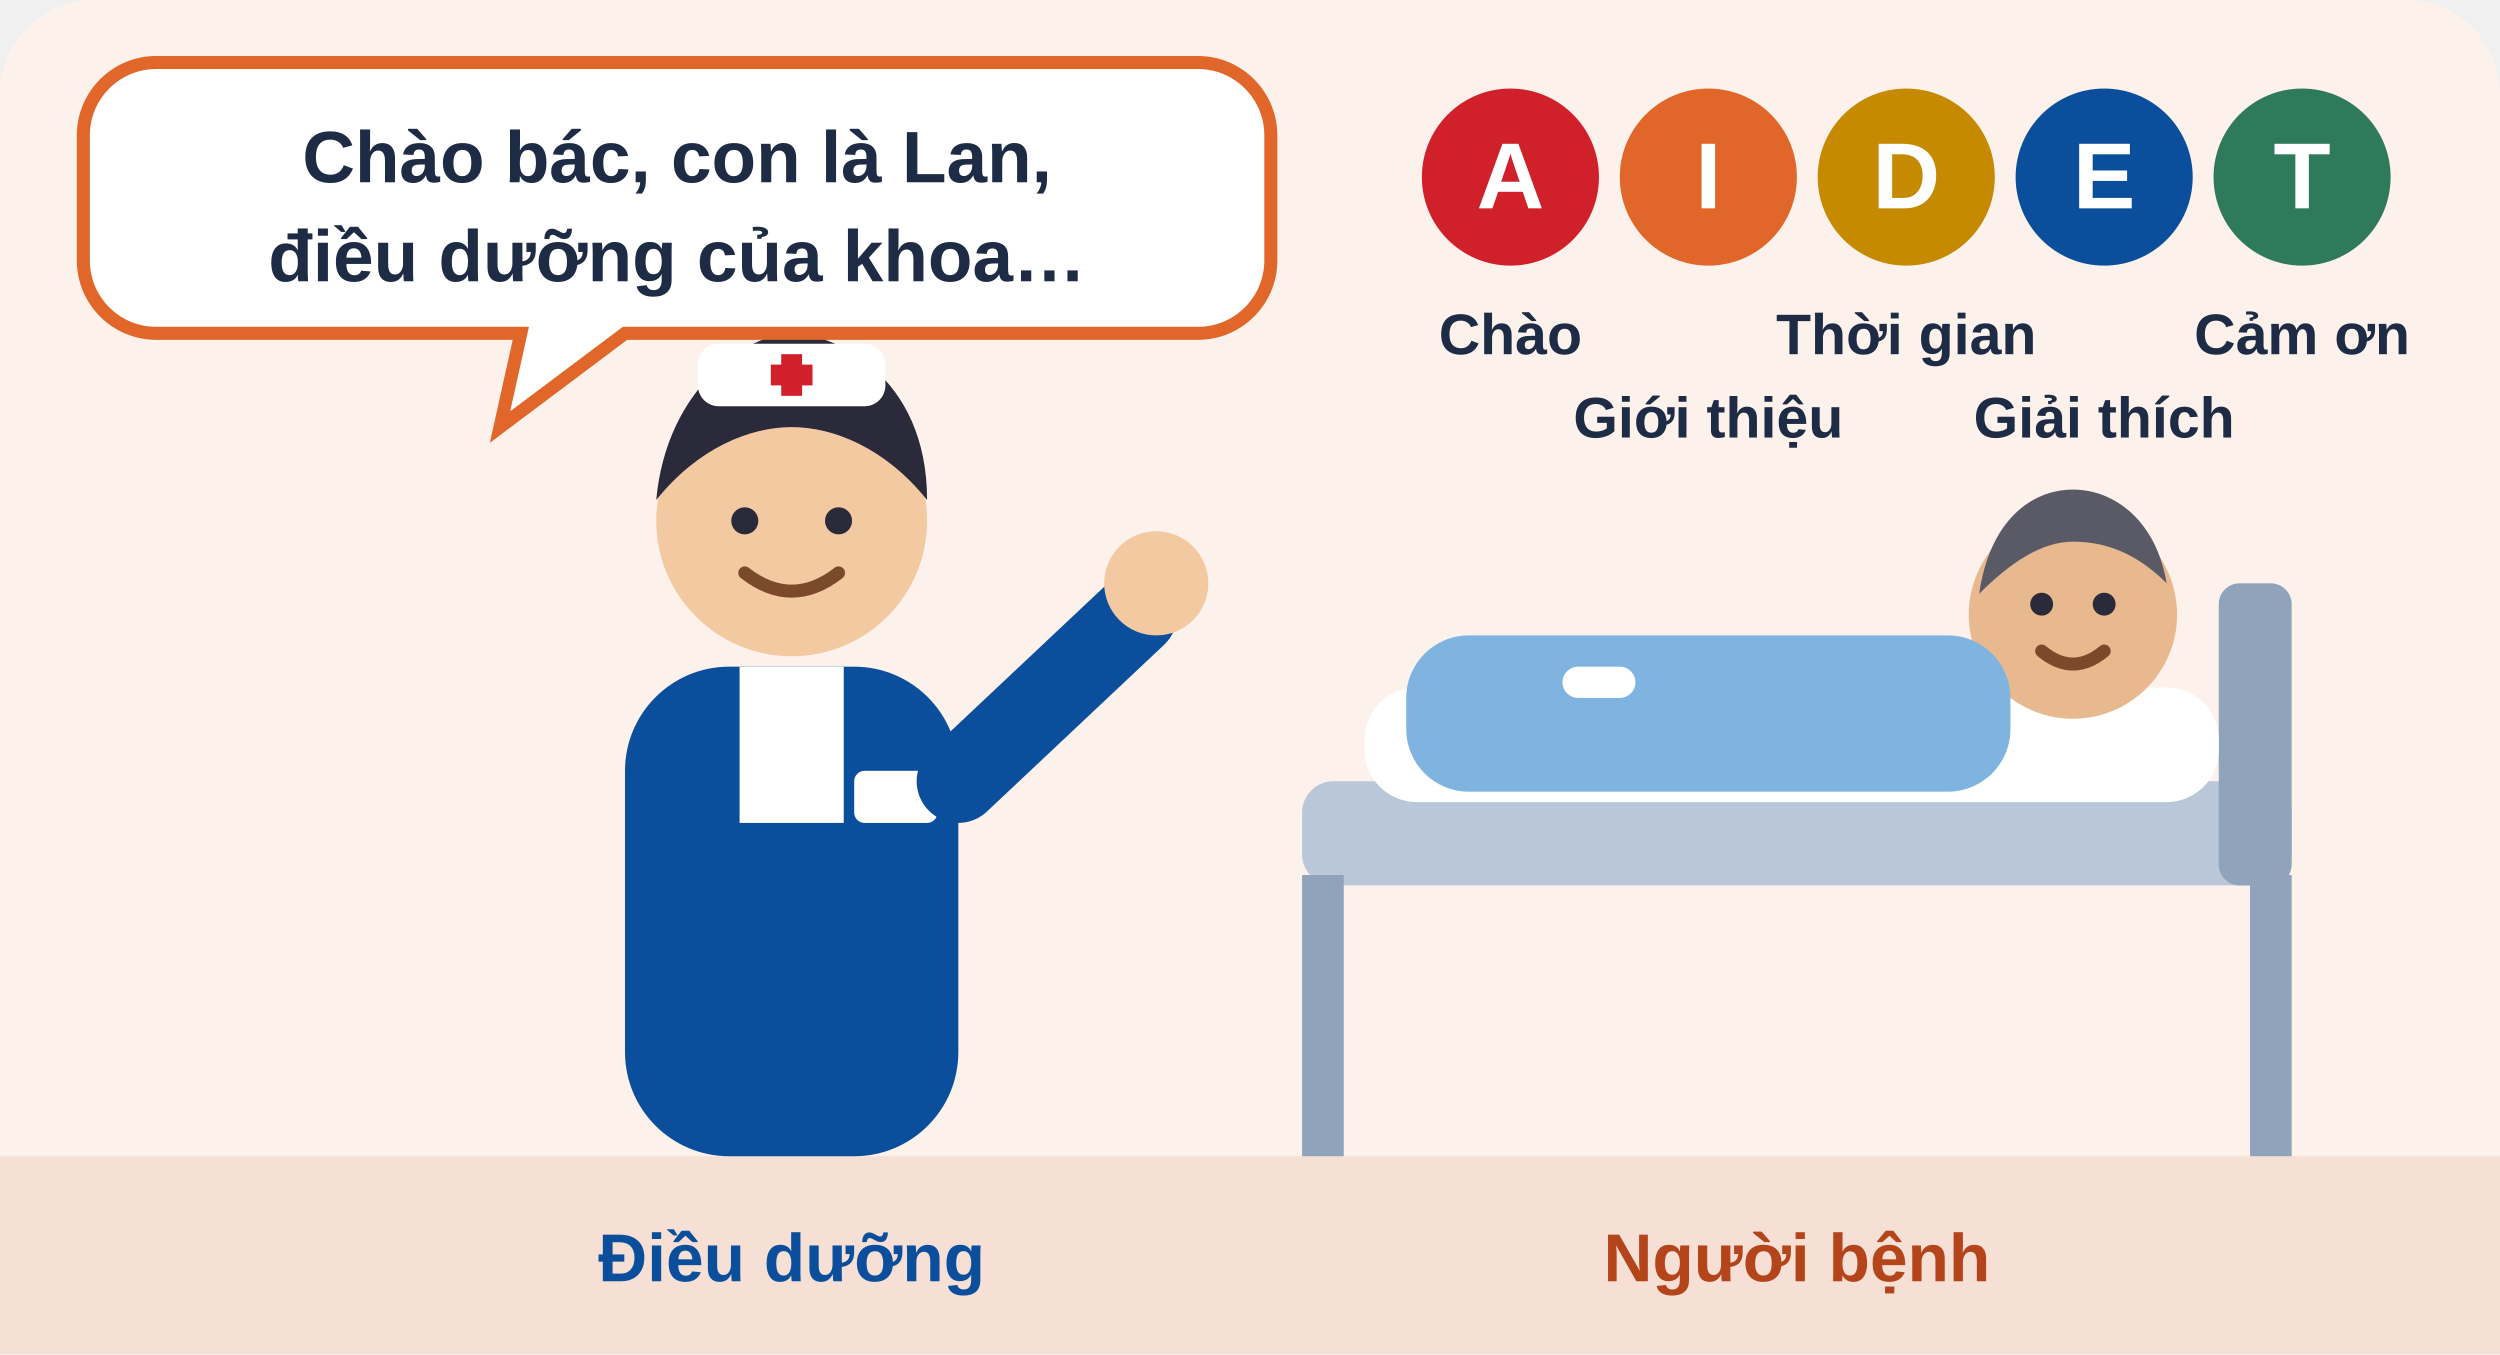
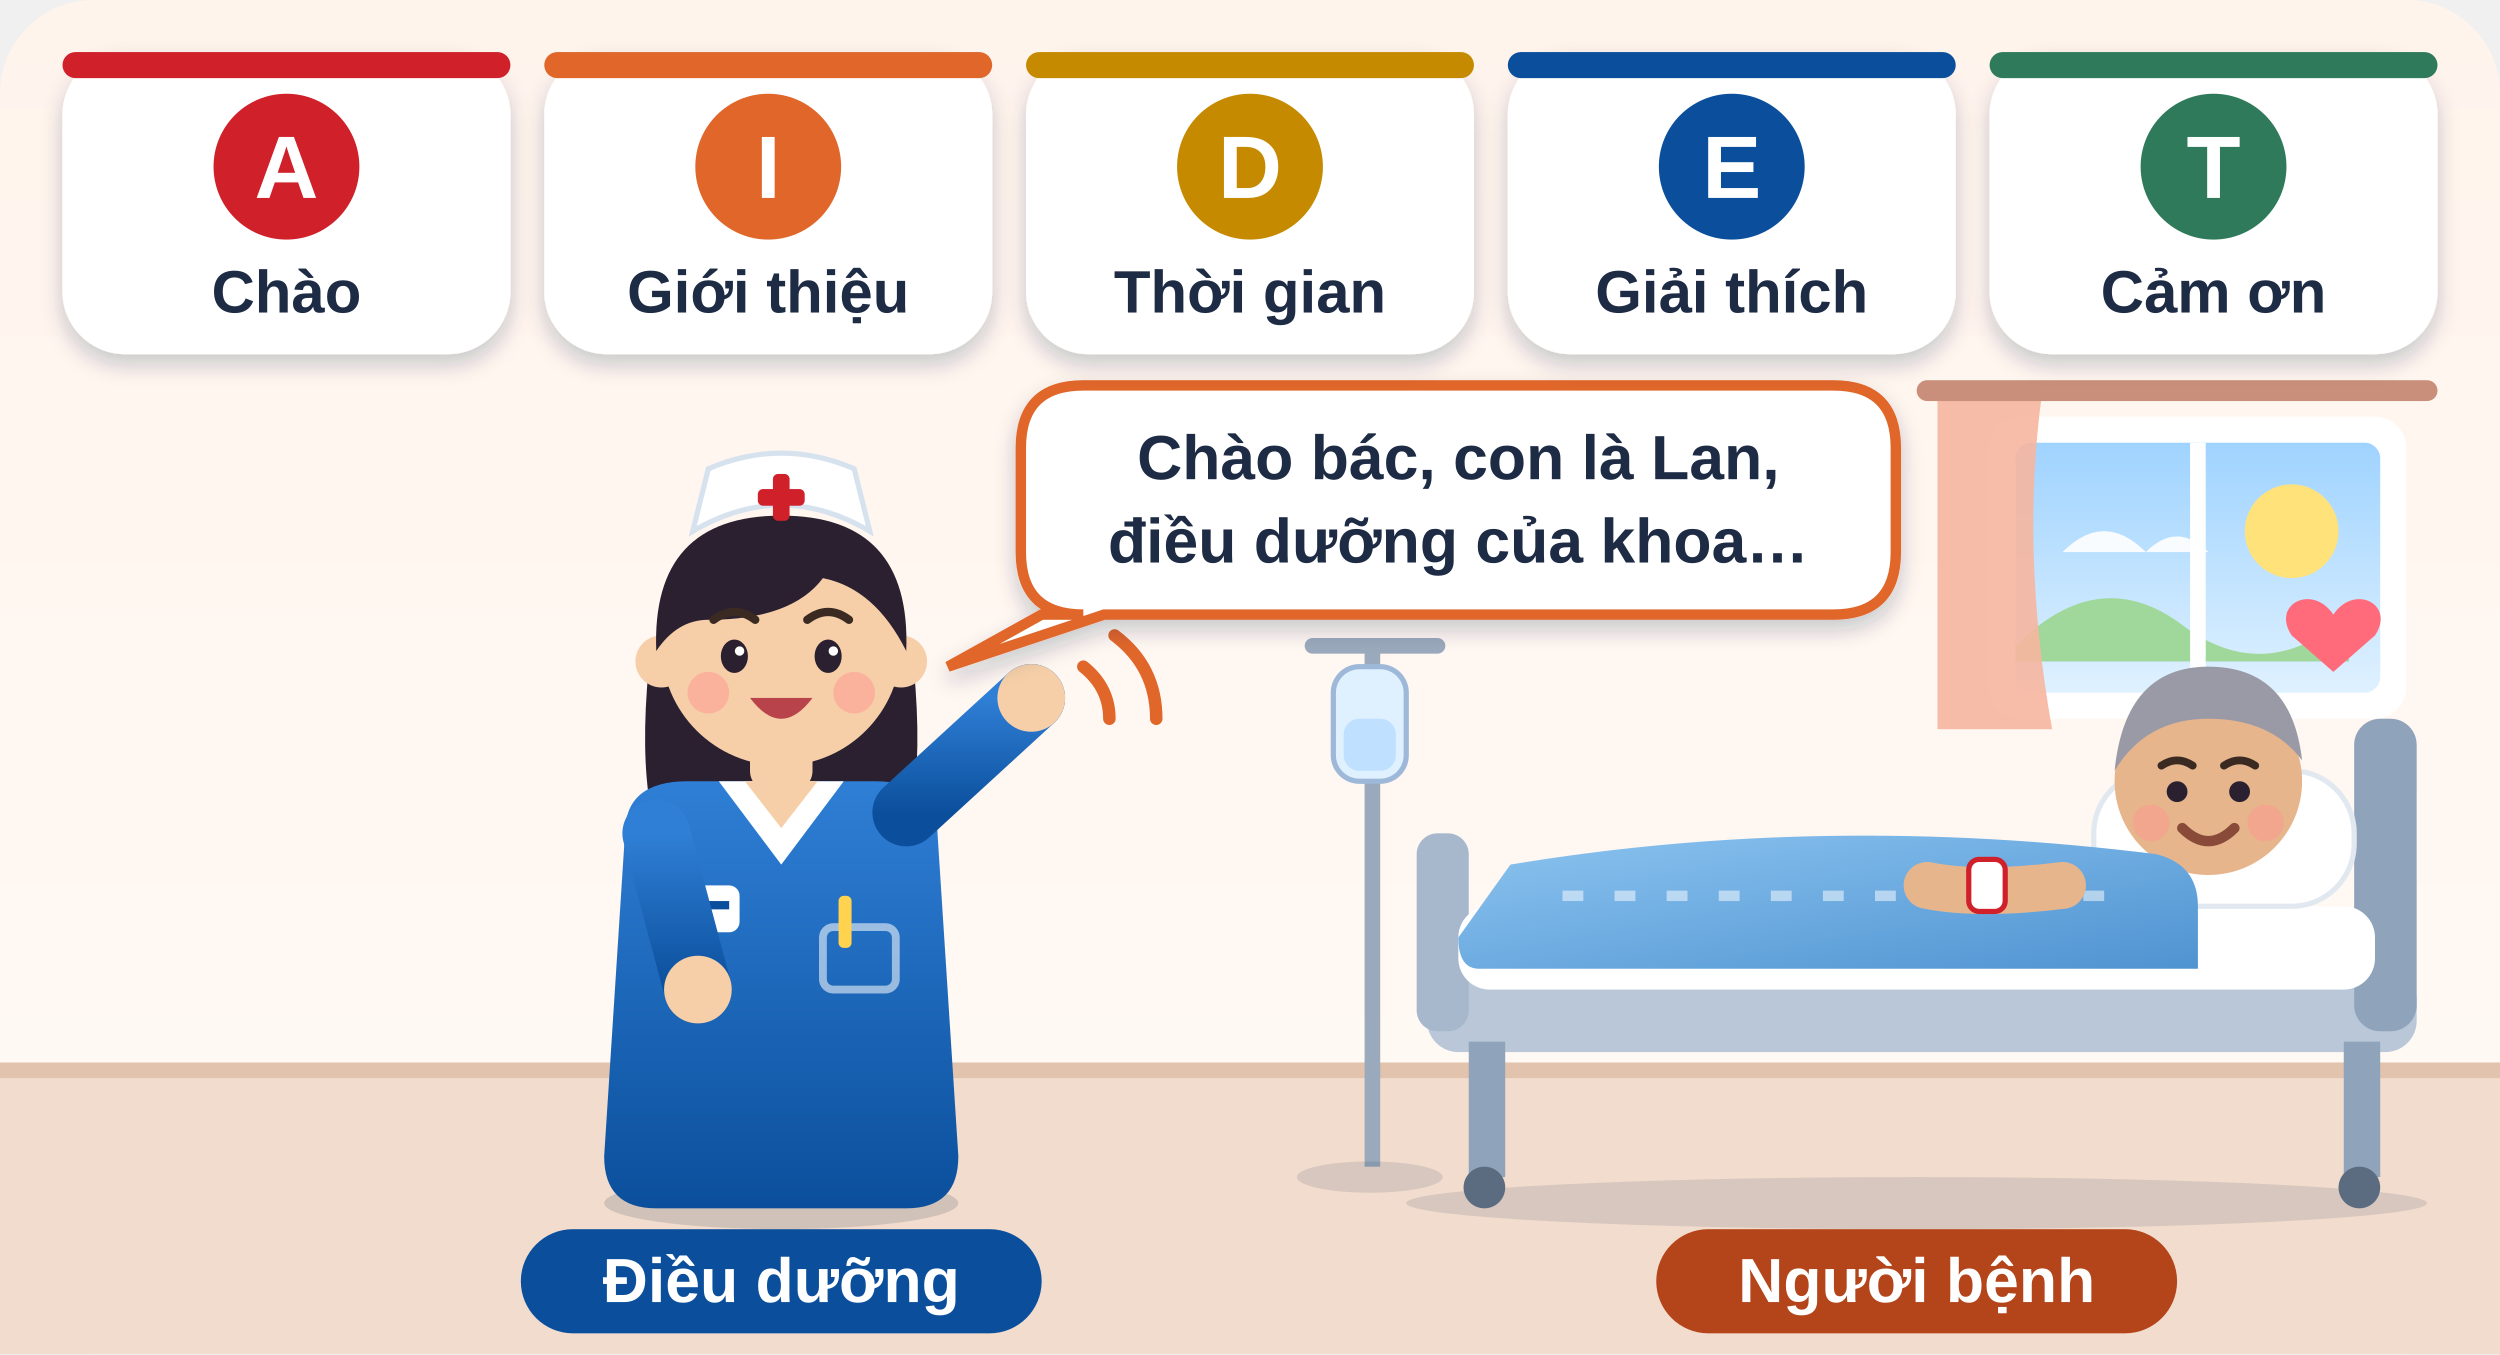
<svg xmlns="http://www.w3.org/2000/svg" viewBox="0 0 480 260" role="img" aria-labelledby="t d">
-   <rect width="480" height="260" rx="18" fill="#fdf1ec" />
-   <rect x="0" y="222" width="480" height="38" fill="#f6dfd4" />
+   <defs>
+     <linearGradient id="wall" x1="0" y1="0" x2="0" y2="1">
+       <stop offset="0" stop-color="#e6f1fc" />
+       <stop offset="1" stop-color="#f7fbff" />
+     </linearGradient>
+     <linearGradient id="floor" x1="0" y1="0" x2="0" y2="1">
+       <stop offset="0" stop-color="#cfe0f2" />
+       <stop offset="1" stop-color="#b7cde6" />
+     </linearGradient>
+     <linearGradient id="uBlue" x1="0" y1="0" x2="0" y2="1">
+       <stop offset="0" stop-color="#2f7fd6" />
+       <stop offset="1" stop-color="#0b4f9c" />
+     </linearGradient>
+     <linearGradient id="uGreen" x1="0" y1="0" x2="0" y2="1">
+       <stop offset="0" stop-color="#3fa57c" />
+       <stop offset="1" stop-color="#226a4d" />
+     </linearGradient>
+     <linearGradient id="sky" x1="0" y1="0" x2="0" y2="1">
+       <stop offset="0" stop-color="#9fd3ff" />
+       <stop offset="1" stop-color="#dff1ff" />
+     </linearGradient>
+     <filter id="sh" x="-20%" y="-20%" width="140%" height="160%">
+       <feDropShadow dx="0" dy="2" stdDeviation="2" flood-color="#0b2a4a" flood-opacity=".22" />
+     </filter>
+     <linearGradient id="blanket" x1="0" y1="0" x2="1" y2="1">
+       <stop offset="0" stop-color="#8cc4f0" />
+       <stop offset="1" stop-color="#4f93d1" />
+     </linearGradient>
+     <linearGradient id="warm" x1="0" y1="0" x2="0" y2="1">
+       <stop offset="0" stop-color="#fff4ec" />
+       <stop offset="1" stop-color="#fffaf6" />
+     </linearGradient>
+   </defs>
+   <rect width="480" height="260" rx="18" fill="url(#warm)" />
+   <rect x="0" y="206" width="480" height="54" fill="#f2dccd" />
+   <rect x="0" y="204" width="480" height="3" fill="#e2c3ae" />
  <g>
-     <rect x="250" y="150" width="190" height="20" rx="6" fill="#b9c7d8" />
-     <rect x="250" y="168" width="8" height="54" fill="#8fa3bb" />
-     <rect x="432" y="168" width="8" height="54" fill="#8fa3bb" />
-     <rect x="426" y="112" width="14" height="58" rx="4" fill="#8fa3bb" />
-     <rect x="262" y="132" width="164" height="22" rx="10" fill="#ffffff" />
-     <circle cx="398" cy="118" r="20" fill="#e8b98e" />
-     <path d="M380 114c2-14 10-20 18-20s16 6 18 18c-6-6-12-8-18-8s-12 4-18 10z" fill="#5a5a66" />
-     <circle cx="392" cy="116" r="2.2" fill="#2a2a3a" />
-     <circle cx="404" cy="116" r="2.2" fill="#2a2a3a" />
-     <path d="M392 125q6 5 12 0" fill="none" stroke="#7a4a2a" stroke-width="2.5" stroke-linecap="round" />
-     <rect x="270" y="122" width="116" height="30" rx="12" fill="#7fb3e0" />
-     <rect x="300" y="128" width="14" height="6" rx="3" fill="#ffffff" />
+     <rect x="382" y="80" width="80" height="58" rx="6" fill="#ffffff" />
+     <rect x="387" y="85" width="70" height="48" rx="3" fill="url(#sky)" />
+     <circle cx="440" cy="102" r="9" fill="#ffe27a" />
+     <path d="M387 124 q16.0 -16 32.0 -4 t32.0 -2 v9 h-64.0z" fill="#9fd89a" />
+     <path d="M396 106 q8 -8 16 0 q6 -6 12 0 z" fill="#ffffff" opacity=".9" />
+     <rect x="420.5" y="85" width="3" height="48" fill="#ffffff" />
  </g>
-   <g>
-     <rect x="120" y="128" width="64" height="94" rx="20" fill="#0b4f9c" />
-     <rect x="142" y="128" width="20" height="30" fill="#ffffff" />
-     <circle cx="152" cy="100" r="26" fill="#f2c9a0" />
-     <path d="M126 96c2-22 18-32 26-32s26 8 26 32c-8-10-18-14-26-14s-18 4-26 14z" fill="#2a2a3a" />
-     <circle cx="143" cy="100" r="2.6" fill="#2a2a3a" />
-     <circle cx="161" cy="100" r="2.6" fill="#2a2a3a" />
-     <path d="M143 110q9 7 18 0" fill="none" stroke="#7a4a2a" stroke-width="2.5" stroke-linecap="round" />
-     <rect x="134" y="66" width="36" height="12" rx="4" fill="#ffffff" />
-     <rect x="150" y="68" width="4" height="8" fill="#d0202a" />
-     <rect x="148" y="70" width="8" height="4" fill="#d0202a" />
-     <rect x="164" y="148" width="16" height="10" rx="2" fill="#ffffff" />
-     <path d="M184 150 L218 118" stroke="#0b4f9c" stroke-width="16" stroke-linecap="round" />
-     <circle cx="222" cy="112" r="10" fill="#f2c9a0" />
+   <path d="M372 76 h20 q-4 30 2 64 h-22z" fill="#f6b6a0" opacity=".9" />
+   <rect x="368" y="73" width="100" height="4" rx="2" fill="#c98f7a" />
+   <rect x="262" y="124" width="3" height="100" fill="#9aa9bb" />
+   <path d="M252 124 h24" stroke="#9aa9bb" stroke-width="3" stroke-linecap="round" />
+   <rect x="256" y="128" width="14" height="22" rx="5" fill="#dff1ff" stroke="#9db8d8" />
+   <rect x="258" y="138" width="10" height="10" rx="3" fill="#bfe0ff" />
+   <ellipse cx="263" cy="226" rx="14" ry="3" fill="#0b2a4a" opacity=".12" />
+   <ellipse cx="368" cy="231" rx="98" ry="5" fill="#0b2a4a" opacity=".12" />
+   <rect x="274" y="186" width="190" height="16" rx="6" fill="#b9c7d8" />
+   <rect x="282" y="200" width="7" height="26" fill="#8fa3bb" />
+   <rect x="450" y="200" width="7" height="26" fill="#8fa3bb" />
+   <circle cx="285" cy="228" r="4" fill="#5b6b80" />
+   <circle cx="453" cy="228" r="4" fill="#5b6b80" />
+   <rect x="452" y="138" width="12" height="60" rx="5" fill="#8fa3bb" />
+   <rect x="272" y="160" width="10" height="38" rx="4" fill="#a7b8cc" />
+   <rect x="280" y="174" width="176" height="16" rx="6" fill="#ffffff" />
+   <rect x="402" y="148" width="50" height="26" rx="12" fill="#ffffff" stroke="#e1e8f0" />
+   <circle cx="424" cy="150" r="18" fill="#e7b58c" />
+   <path d="M406 148 q2 -20 18 -20 q16 0 18 18 q-6 -8 -18 -8 q-12 0 -18 10z" fill="#9a9aa6" />
+   <path d="M415 147 q3 -2 6 0 M427 147 q3 -2 6 0" fill="none" stroke="#3a2a22" stroke-width="1.5" stroke-linecap="round" />
+   <circle cx="418" cy="152" r="2" fill="#2a2030" />
+   <circle cx="430" cy="152" r="2" fill="#2a2030" />
+   <circle cx="413" cy="158" r="3.5" fill="#ff8f8f" opacity=".4" />
+   <circle cx="435" cy="158" r="3.5" fill="#ff8f8f" opacity=".4" />
+   <path d="M419 159 q5 5 10 0" fill="none" stroke="#8a4a3a" stroke-width="2" stroke-linecap="round" />
+   <path d="M290 166 q60 -10 124 -2 q8 2 8 10 v12 h-138 q-4 0 -4 -6z" fill="url(#blanket)" />
+   <path d="M300 172 h110" stroke="#ffffff" stroke-opacity=".5" stroke-width="2" stroke-dasharray="4 6" />
+   <path d="M396 170 q-16 2 -26 0" stroke="#e7b58c" stroke-width="9" stroke-linecap="round" />
+   <rect x="378" y="165" width="7" height="10" rx="2" fill="#ffffff" stroke="#d0202a" stroke-width="1" />
+   <path d="M448 118 c-4 -6 -12 -2 -8 4 l8 7 l8 -7 c4 -6 -4 -10 -8 -4z" fill="#ff6b7a" />
+   <ellipse cx="150" cy="231" rx="34" ry="5" fill="#0b2a4a" opacity=".15" />
+   <rect x="135" y="216" width="11" height="12" rx="4" fill="#e9eef5" />
+   <rect x="154" y="216" width="11" height="12" rx="4" fill="#e9eef5" />
+   <rect x="132" y="224" width="16" height="7" rx="3.5" fill="#ffffff" stroke="#c9d6e6" />
+   <rect x="152" y="224" width="16" height="7" rx="3.5" fill="#ffffff" stroke="#c9d6e6" />
+   <path d="M125 124 q-4 34 6 46 h38 q10 -12 6 -46z" fill="#2a2030" />
+   <path d="M120 160 q0 -10 12 -10 h36 q12 0 12 10 l4 62 q0 10 -10 10 h-48 q-10 0 -10 -10z" fill="url(#uBlue)" />
+   <path d="M138 150 l12 16 l12 -16z" fill="#ffffff" />
+   <path d="M143 150 l7 9 l7 -9z" fill="#f6cfa8" />
+   <rect x="158" y="178" width="14" height="12" rx="2" fill="none" stroke="#ffffff" stroke-opacity=".55" stroke-width="1.5" />
+   <rect x="161" y="172" width="2.5" height="10" rx="1" fill="#ffd34d" />
+   <rect x="128" y="170" width="14" height="9" rx="2" fill="#ffffff" />
+   <rect x="130" y="173" width="10" height="1.6" fill="#0b4f9c" />
+   <rect x="130" y="176" width="6" height="1.4" fill="#9db8d8" />
+   <rect x="144" y="140" width="12" height="12" rx="4" fill="#f6cfa8" />
+   <circle cx="127" cy="127" r="5" fill="#f6cfa8" />
+   <circle cx="173" cy="127" r="5" fill="#f6cfa8" />
+   <circle cx="150" cy="124" r="23" fill="#f6cfa8" />
+   <path d="M126 125 q-1 -26 24 -26 q25 0 24 26 q-6 -12 -16 -14 q-6 8 -22 8 q-6 0 -10 6z" fill="#2a2030" />
+   <path d="M133 102 q17 -10 34 0 l-3 -12 q-14 -6 -28 0z" fill="#ffffff" stroke="#d7e2ef" stroke-width="1" />
+   <rect x="148.4" y="91" width="3.2" height="9" rx="1" fill="#d0202a" />
+   <rect x="145.5" y="93.9" width="9" height="3.2" rx="1" fill="#d0202a" />
+   <path d="M137 119 q4 -3 8 0 M155 119 q4 -3 8 0" fill="none" stroke="#3a2a22" stroke-width="1.6" stroke-linecap="round" />
+   <ellipse cx="141" cy="126" rx="2.6" ry="3.2" fill="#2a2030" />
+   <ellipse cx="159" cy="126" rx="2.6" ry="3.2" fill="#2a2030" />
+   <circle cx="142" cy="125" r=".9" fill="#ffffff" />
+   <circle cx="160" cy="125" r=".9" fill="#ffffff" />
+   <circle cx="136" cy="133" r="4" fill="#ff8f8f" opacity=".45" />
+   <circle cx="164" cy="133" r="4" fill="#ff8f8f" opacity=".45" />
+   <path d="M144 134 q6 8 12 0z" fill="#b8434a" />
+   <path d="M126 160 L134 190" stroke="url(#uBlue)" stroke-width="13" stroke-linecap="round" />
+   <circle cx="134" cy="190" r="6.5" fill="#f6cfa8" />
+   <path d="M174 156 L198 134" stroke="url(#uBlue)" stroke-width="13" stroke-linecap="round" />
+   <circle cx="198" cy="134" r="6.5" fill="#f6cfa8" />
+   <path d="M208 128 q5 4 5 10 M214 122 q8 6 8 16" fill="none" stroke="#e0662a" stroke-width="2.4" stroke-linecap="round" />
+   <path d="M208 74 h144 q12 0 12 12 v20 q0 12 -12 12 H212 L182 128 L200 118 H208 q-12 0 -12 -12 v-20 q0 -12 12 -12z" fill="#ffffff" stroke="#e0662a" stroke-width="2" filter="url(#sh)" />
+   <text x="280.0" y="92" font-family="Be Vietnam Pro, Arial, Helvetica, sans-serif" font-size="12" font-weight="700" fill="#1d2b44" text-anchor="middle">Chào bác, con là Lan,</text>
+   <text x="280.0" y="108" font-family="Be Vietnam Pro, Arial, Helvetica, sans-serif" font-size="12" font-weight="700" fill="#1d2b44" text-anchor="middle">điều dưỡng của khoa…</text>
+   <g filter="url(#sh)">
+     <rect x="12.0" y="10" width="86" height="58" rx="12" fill="#ffffff" />
  </g>
-   <g>
-     <path d="M30 12h200a14 14 0 0 1 14 14v24a14 14 0 0 1-14 14H120l-24 18 4-18H30a14 14 0 0 1-14-14V26a14 14 0 0 1 14-14z" fill="#ffffff" stroke="#e0662a" stroke-width="2.5" />
-     <text x="130" y="35" font-family="Be Vietnam Pro, Arial, sans-serif" font-size="14" font-weight="700" fill="#1d2b44" text-anchor="middle">Chào bác, con là Lan,</text>
-     <text x="130" y="54" font-family="Be Vietnam Pro, Arial, sans-serif" font-size="14" font-weight="700" fill="#1d2b44" text-anchor="middle">điều dưỡng của khoa…</text>
+   <rect x="12.0" y="10" width="86" height="5" rx="2.5" fill="#d0202a" />
+   <circle cx="55.0" cy="32" r="14" fill="#d0202a" />
+   <text x="55.0" y="38" font-family="Be Vietnam Pro, Arial, Helvetica, sans-serif" font-size="17" font-weight="800" fill="#ffffff" text-anchor="middle">A</text>
+   <text x="55.0" y="60" font-family="Be Vietnam Pro, Arial, Helvetica, sans-serif" font-size="11.5" font-weight="700" fill="#1d2b44" text-anchor="middle">Chào</text>
+   <g filter="url(#sh)">
+     <rect x="104.5" y="10" width="86" height="58" rx="12" fill="#ffffff" />
  </g>
-   <g font-family="Be Vietnam Pro, Arial, sans-serif" font-weight="800" font-size="18" text-anchor="middle" fill="#ffffff">
-     <circle cx="290" cy="34" r="17" fill="#d0202a" />
-     <text x="290" y="40">A</text>
-     <circle cx="328" cy="34" r="17" fill="#e0662a" />
-     <text x="328" y="40">I</text>
-     <circle cx="366" cy="34" r="17" fill="#c58a00" />
-     <text x="366" y="40">D</text>
-     <circle cx="404" cy="34" r="17" fill="#0b4f9c" />
-     <text x="404" y="40">E</text>
-     <circle cx="442" cy="34" r="17" fill="#2f7a5b" />
-     <text x="442" y="40">T</text>
+   <rect x="104.5" y="10" width="86" height="5" rx="2.5" fill="#e0662a" />
+   <circle cx="147.5" cy="32" r="14" fill="#e0662a" />
+   <text x="147.5" y="38" font-family="Be Vietnam Pro, Arial, Helvetica, sans-serif" font-size="17" font-weight="800" fill="#ffffff" text-anchor="middle">I</text>
+   <text x="147.5" y="60" font-family="Be Vietnam Pro, Arial, Helvetica, sans-serif" font-size="11.5" font-weight="700" fill="#1d2b44" text-anchor="middle">Giới thiệu</text>
+   <g filter="url(#sh)">
+     <rect x="197.0" y="10" width="86" height="58" rx="12" fill="#ffffff" />
  </g>
-   <g font-family="Be Vietnam Pro, Arial, sans-serif" font-size="11" font-weight="600" fill="#1d2b44" text-anchor="middle">
-     <text x="290" y="68">Chào</text>
-     <text x="328" y="84">Giới thiệu</text>
-     <text x="366" y="68">Thời gian</text>
-     <text x="404" y="84">Giải thích</text>
-     <text x="442" y="68">Cảm ơn</text>
+   <rect x="197.0" y="10" width="86" height="5" rx="2.5" fill="#c58a00" />
+   <circle cx="240.0" cy="32" r="14" fill="#c58a00" />
+   <text x="240.0" y="38" font-family="Be Vietnam Pro, Arial, Helvetica, sans-serif" font-size="17" font-weight="800" fill="#ffffff" text-anchor="middle">D</text>
+   <text x="240.0" y="60" font-family="Be Vietnam Pro, Arial, Helvetica, sans-serif" font-size="11.5" font-weight="700" fill="#1d2b44" text-anchor="middle">Thời gian</text>
+   <g filter="url(#sh)">
+     <rect x="289.5" y="10" width="86" height="58" rx="12" fill="#ffffff" />
  </g>
-   <text x="152" y="246" font-family="Be Vietnam Pro, Arial, sans-serif" font-size="13" font-weight="700" fill="#0b4f9c" text-anchor="middle">Điều dưỡng</text>
-   <text x="345" y="246" font-family="Be Vietnam Pro, Arial, sans-serif" font-size="13" font-weight="700" fill="#b4441a" text-anchor="middle">Người bệnh</text>
+   <rect x="289.5" y="10" width="86" height="5" rx="2.5" fill="#0b4f9c" />
+   <circle cx="332.5" cy="32" r="14" fill="#0b4f9c" />
+   <text x="332.5" y="38" font-family="Be Vietnam Pro, Arial, Helvetica, sans-serif" font-size="17" font-weight="800" fill="#ffffff" text-anchor="middle">E</text>
+   <text x="332.5" y="60" font-family="Be Vietnam Pro, Arial, Helvetica, sans-serif" font-size="11.5" font-weight="700" fill="#1d2b44" text-anchor="middle">Giải thích</text>
+   <g filter="url(#sh)">
+     <rect x="382.0" y="10" width="86" height="58" rx="12" fill="#ffffff" />
+   </g>
+   <rect x="382.0" y="10" width="86" height="5" rx="2.5" fill="#2f7a5b" />
+   <circle cx="425.0" cy="32" r="14" fill="#2f7a5b" />
+   <text x="425.0" y="38" font-family="Be Vietnam Pro, Arial, Helvetica, sans-serif" font-size="17" font-weight="800" fill="#ffffff" text-anchor="middle">T</text>
+   <text x="425.0" y="60" font-family="Be Vietnam Pro, Arial, Helvetica, sans-serif" font-size="11.5" font-weight="700" fill="#1d2b44" text-anchor="middle">Cảm ơn</text>
+   <rect x="100.0" y="236" width="100" height="20" rx="10" fill="#0b4f9c" />
+   <text x="150" y="250" font-family="Be Vietnam Pro, Arial, Helvetica, sans-serif" font-size="12" font-weight="700" fill="#ffffff" text-anchor="middle">Điều dưỡng</text>
+   <rect x="318.0" y="236" width="100" height="20" rx="10" fill="#b4441a" />
+   <text x="368" y="250" font-family="Be Vietnam Pro, Arial, Helvetica, sans-serif" font-size="12" font-weight="700" fill="#ffffff" text-anchor="middle">Người bệnh</text>
</svg>
